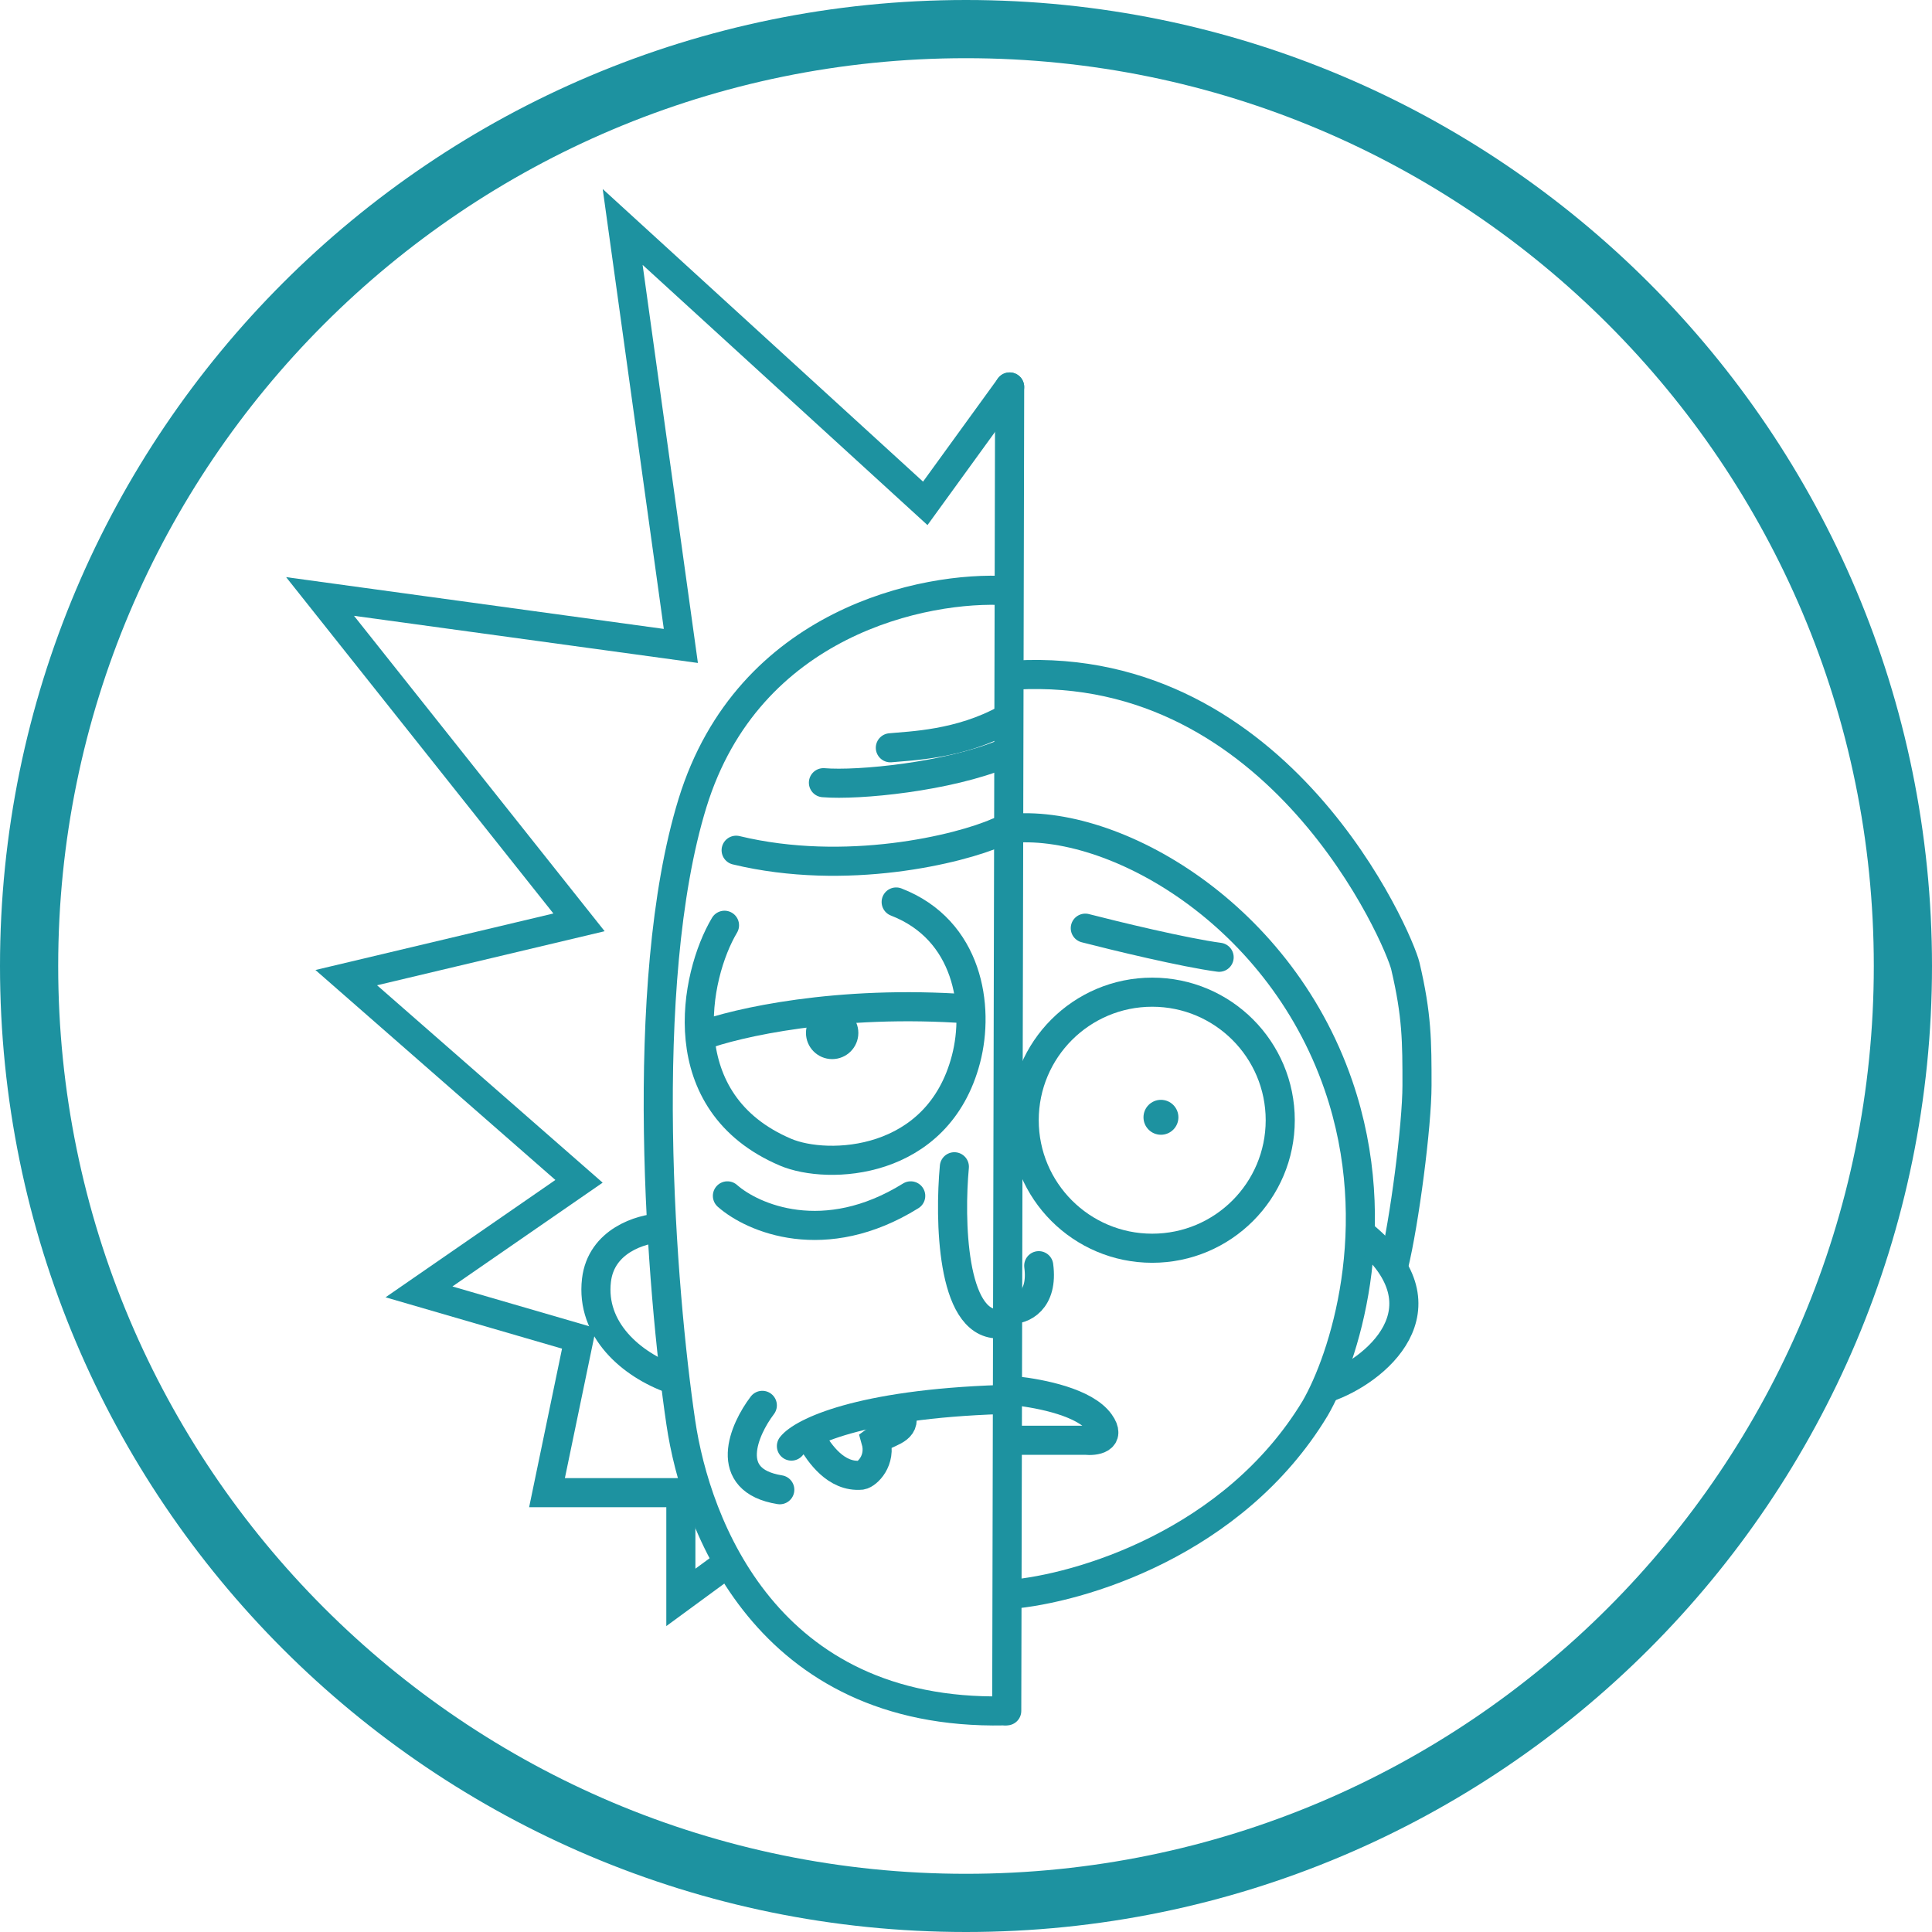
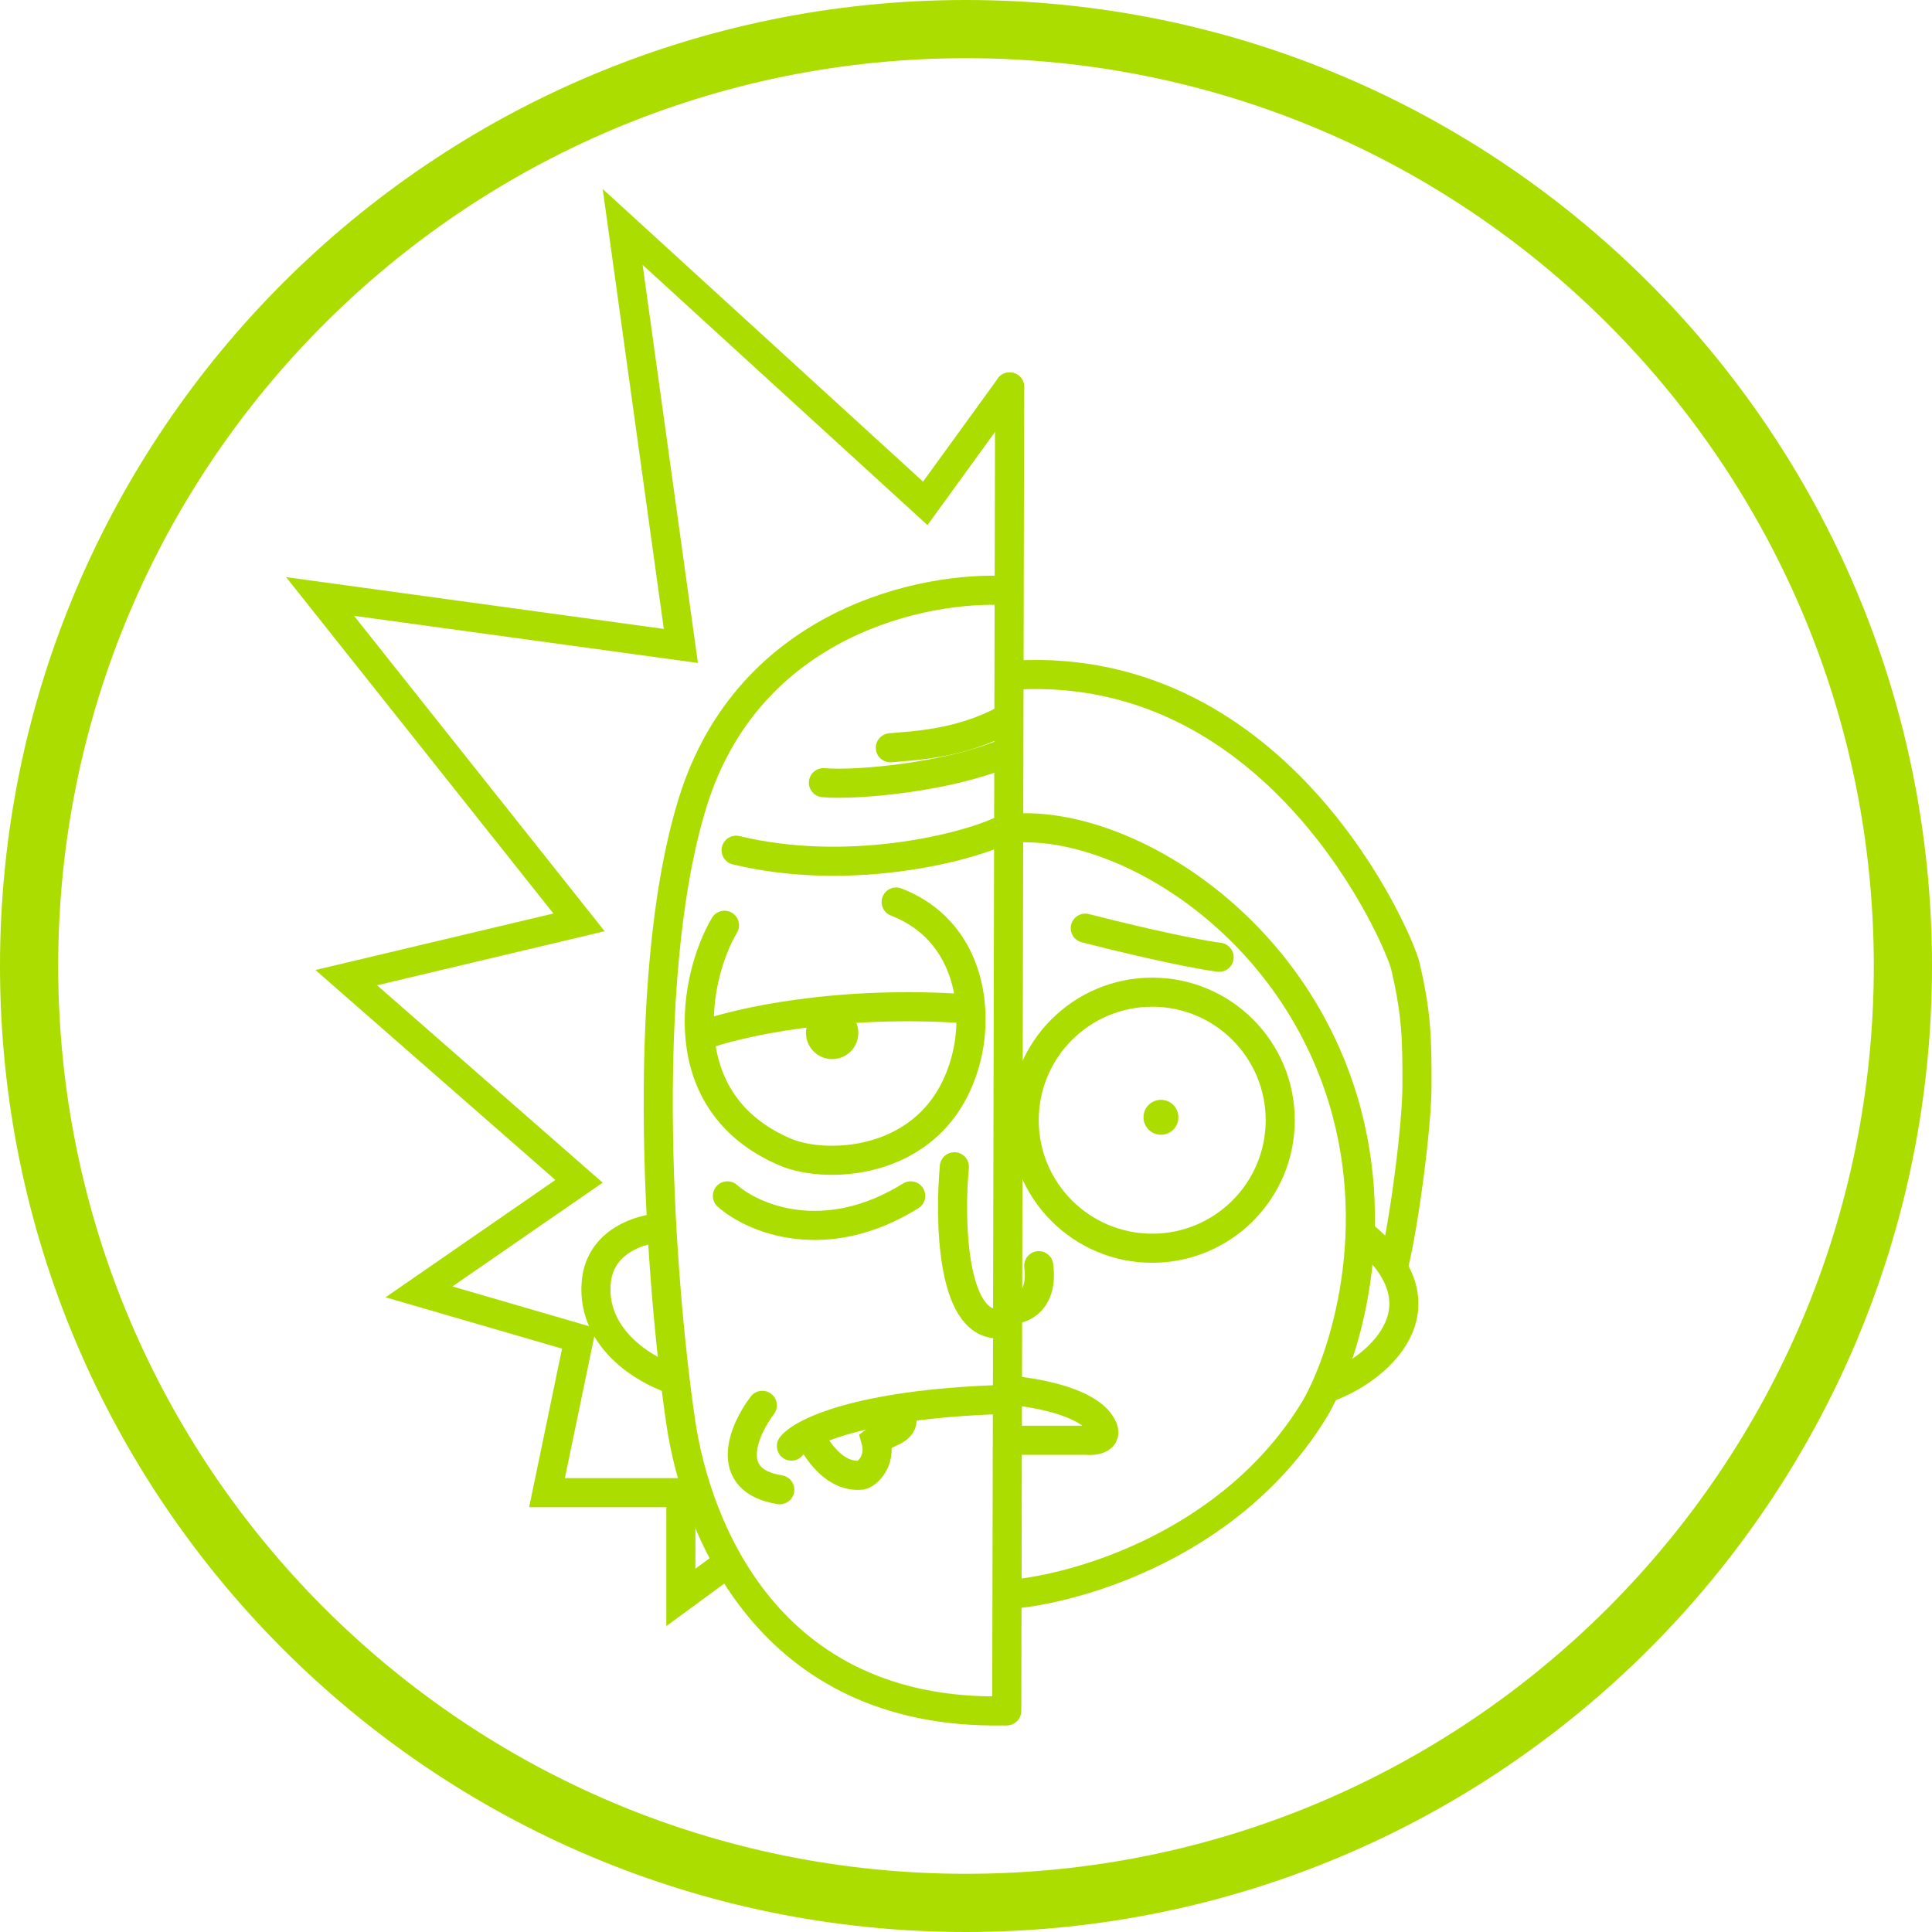
<svg xmlns="http://www.w3.org/2000/svg" width="332" height="332" viewBox="0 0 332 332" fill="none">
-   <path d="M124.5 159C119.334 167.667 115 189.5 135 198C142.203 201.061 161.2 200.4 166 182C168.348 173 166.4 159.8 154 155" stroke="#1D92A0" stroke-width="5" stroke-linecap="round" />
-   <path d="M120.5 178C126.435 175.777 143.945 171.741 166.5 173.383" stroke="#1D92A0" stroke-width="5" stroke-linecap="round" />
-   <circle cx="143" cy="177.5" r="4.5" fill="#1D92A0" />
-   <path d="M125 205.5C129.333 209.333 141.7 214.7 156.5 205.5" stroke="#1D92A0" stroke-width="5" stroke-linecap="round" />
-   <path d="M164 200.5C163.167 209.5 163.5 227.5 171.5 227.5" stroke="#1D92A0" stroke-width="5" stroke-linecap="round" />
-   <path d="M131 241.5C127.833 245.667 124 254.4 134 256" stroke="#1D92A0" stroke-width="5" stroke-linecap="round" />
-   <path d="M136 248.5C137.833 246.167 147.6 241.3 172 240.5" stroke="#1D92A0" stroke-width="5" stroke-linecap="round" />
-   <path d="M171.5 143C164.865 145.934 145.388 150.664 126.5 146.107" stroke="#1D92A0" stroke-width="5" stroke-linecap="round" />
-   <path d="M141.5 134.5C147.5 135 162.9 133.5 172.5 129.5" stroke="#1D92A0" stroke-width="5" stroke-linecap="round" />
-   <path d="M153 128.5C156.333 128.167 165 128 173 123.5" stroke="#1D92A0" stroke-width="5" stroke-linecap="round" />
-   <path d="M173 101.5C159 100.667 128.6 106.8 119 138C109.4 169.2 113.667 222 117 244.5C119.593 262 131.7 294.8 172.5 294" stroke="#1D92A0" stroke-width="5" stroke-linecap="round" />
-   <path d="M173.5 66.5L173 294" stroke="#1D92A0" stroke-width="5" stroke-linecap="round" />
-   <path d="M173.5 66.5L159 86.5L107 39L117 111L55 102.5L99.5 158.5L59.5 168L99.5 203L72 222L99.5 230L94 256.5H117V274.5L124.5 269" stroke="#1D92A0" stroke-width="5" stroke-linecap="round" />
-   <path d="M113.5 211C110.167 211.167 103.3 213.2 102.5 220C101.5 228.5 108.5 234.5 115.5 237" stroke="#1D92A0" stroke-width="5" stroke-linecap="round" />
-   <path d="M139.5 247.5C140.833 249.667 143.6 253.9 148 253.5C149 253.333 151.5 251 150.5 247.5C152.5 246 155.4 245.9 155 243.5" stroke="#1D92A0" stroke-width="5" stroke-linecap="round" />
-   <path d="M173.5 274C185.5 273 212 265.2 226 242C230.833 233.667 238.4 210.9 230 186.5C219.5 156 190 140 172.5 142.5" stroke="#1D92A0" stroke-width="5" stroke-linecap="round" />
-   <circle cx="198" cy="192.5" r="22" stroke="#1D92A0" stroke-width="5" />
-   <path d="M173.5 247.5H186.5C188.167 247.667 191 247.3 189 244.5C186.5 241 179 239.5 174.5 239" stroke="#1D92A0" stroke-width="5" stroke-linecap="round" />
-   <path d="M186.5 159.5C191.667 160.833 203.5 163.7 209.5 164.5" stroke="#1D92A0" stroke-width="5" stroke-linecap="round" />
-   <circle cx="199.5" cy="192" r="3" fill="#1D92A0" />
-   <path d="M173.5 225C175.667 225.167 179.3 223.5 178.5 217.5" stroke="#1D92A0" stroke-width="5" stroke-linecap="round" />
-   <path d="M228 238.5C236.333 235.667 249.3 224.9 234.5 212.5" stroke="#1D92A0" stroke-width="5" stroke-linecap="round" />
-   <path d="M239.5 217.5C241.333 210 243.5 193.405 243.5 186.5C243.5 179 243.5 174.5 241.5 166C240.414 161.383 220 113.5 174.5 116" stroke="#1D92A0" stroke-width="5" stroke-linecap="round" />
-   <circle cx="166" cy="166" r="161" stroke="#1D92A0" stroke-width="10" />
+   <path d="M124.5 159C119.334 167.667 115 189.5 135 198C142.203 201.061 161.2 200.4 166 182C168.348 173 166.4 159.8 154 155" stroke="#ACDD00" stroke-width="5" stroke-linecap="round" />
+   <path d="M120.5 178C126.435 175.777 143.945 171.741 166.5 173.383" stroke="#ACDD00" stroke-width="5" stroke-linecap="round" />
+   <circle cx="143" cy="177.5" r="4.5" fill="#ACDD00" />
+   <path d="M125 205.5C129.333 209.333 141.7 214.7 156.5 205.5" stroke="#ACDD00" stroke-width="5" stroke-linecap="round" />
+   <path d="M164 200.5C163.167 209.5 163.5 227.5 171.5 227.5" stroke="#ACDD00" stroke-width="5" stroke-linecap="round" />
+   <path d="M131 241.5C127.833 245.667 124 254.4 134 256" stroke="#ACDD00" stroke-width="5" stroke-linecap="round" />
+   <path d="M136 248.5C137.833 246.167 147.6 241.3 172 240.5" stroke="#ACDD00" stroke-width="5" stroke-linecap="round" />
+   <path d="M171.5 143C164.865 145.934 145.388 150.664 126.5 146.107" stroke="#ACDD00" stroke-width="5" stroke-linecap="round" />
+   <path d="M141.5 134.5C147.5 135 162.9 133.5 172.5 129.5" stroke="#ACDD00" stroke-width="5" stroke-linecap="round" />
+   <path d="M153 128.5C156.333 128.167 165 128 173 123.5" stroke="#ACDD00" stroke-width="5" stroke-linecap="round" />
+   <path d="M173 101.5C159 100.667 128.6 106.8 119 138C109.4 169.2 113.667 222 117 244.5C119.593 262 131.7 294.8 172.5 294" stroke="#ACDD00" stroke-width="5" stroke-linecap="round" />
+   <path d="M173.5 66.5L173 294" stroke="#ACDD00" stroke-width="5" stroke-linecap="round" />
+   <path d="M173.5 66.5L159 86.5L107 39L117 111L55 102.5L99.5 158.5L59.5 168L99.5 203L72 222L99.5 230L94 256.5H117V274.5L124.5 269" stroke="#ACDD00" stroke-width="5" stroke-linecap="round" />
+   <path d="M113.5 211C110.167 211.167 103.3 213.2 102.5 220C101.5 228.5 108.5 234.5 115.5 237" stroke="#ACDD00" stroke-width="5" stroke-linecap="round" />
+   <path d="M139.5 247.5C140.833 249.667 143.6 253.9 148 253.5C149 253.333 151.5 251 150.5 247.5C152.5 246 155.4 245.9 155 243.5" stroke="#ACDD00" stroke-width="5" stroke-linecap="round" />
+   <path d="M173.5 274C185.5 273 212 265.2 226 242C230.833 233.667 238.4 210.9 230 186.5C219.5 156 190 140 172.5 142.5" stroke="#ACDD00" stroke-width="5" stroke-linecap="round" />
+   <circle cx="198" cy="192.5" r="22" stroke="#ACDD00" stroke-width="5" />
+   <path d="M173.5 247.5H186.5C188.167 247.667 191 247.3 189 244.5C186.5 241 179 239.5 174.5 239" stroke="#ACDD00" stroke-width="5" stroke-linecap="round" />
+   <path d="M186.5 159.5C191.667 160.833 203.5 163.7 209.5 164.5" stroke="#ACDD00" stroke-width="5" stroke-linecap="round" />
+   <circle cx="199.5" cy="192" r="3" fill="#ACDD00" />
+   <path d="M173.5 225C175.667 225.167 179.3 223.5 178.5 217.5" stroke="#ACDD00" stroke-width="5" stroke-linecap="round" />
+   <path d="M228 238.5C236.333 235.667 249.3 224.9 234.5 212.5" stroke="#ACDD00" stroke-width="5" stroke-linecap="round" />
+   <path d="M239.5 217.5C241.333 210 243.5 193.405 243.5 186.5C243.5 179 243.5 174.5 241.5 166C240.414 161.383 220 113.5 174.5 116" stroke="#ACDD00" stroke-width="5" stroke-linecap="round" />
+   <circle cx="166" cy="166" r="161" stroke="#ACDD00" stroke-width="10" />
</svg>
